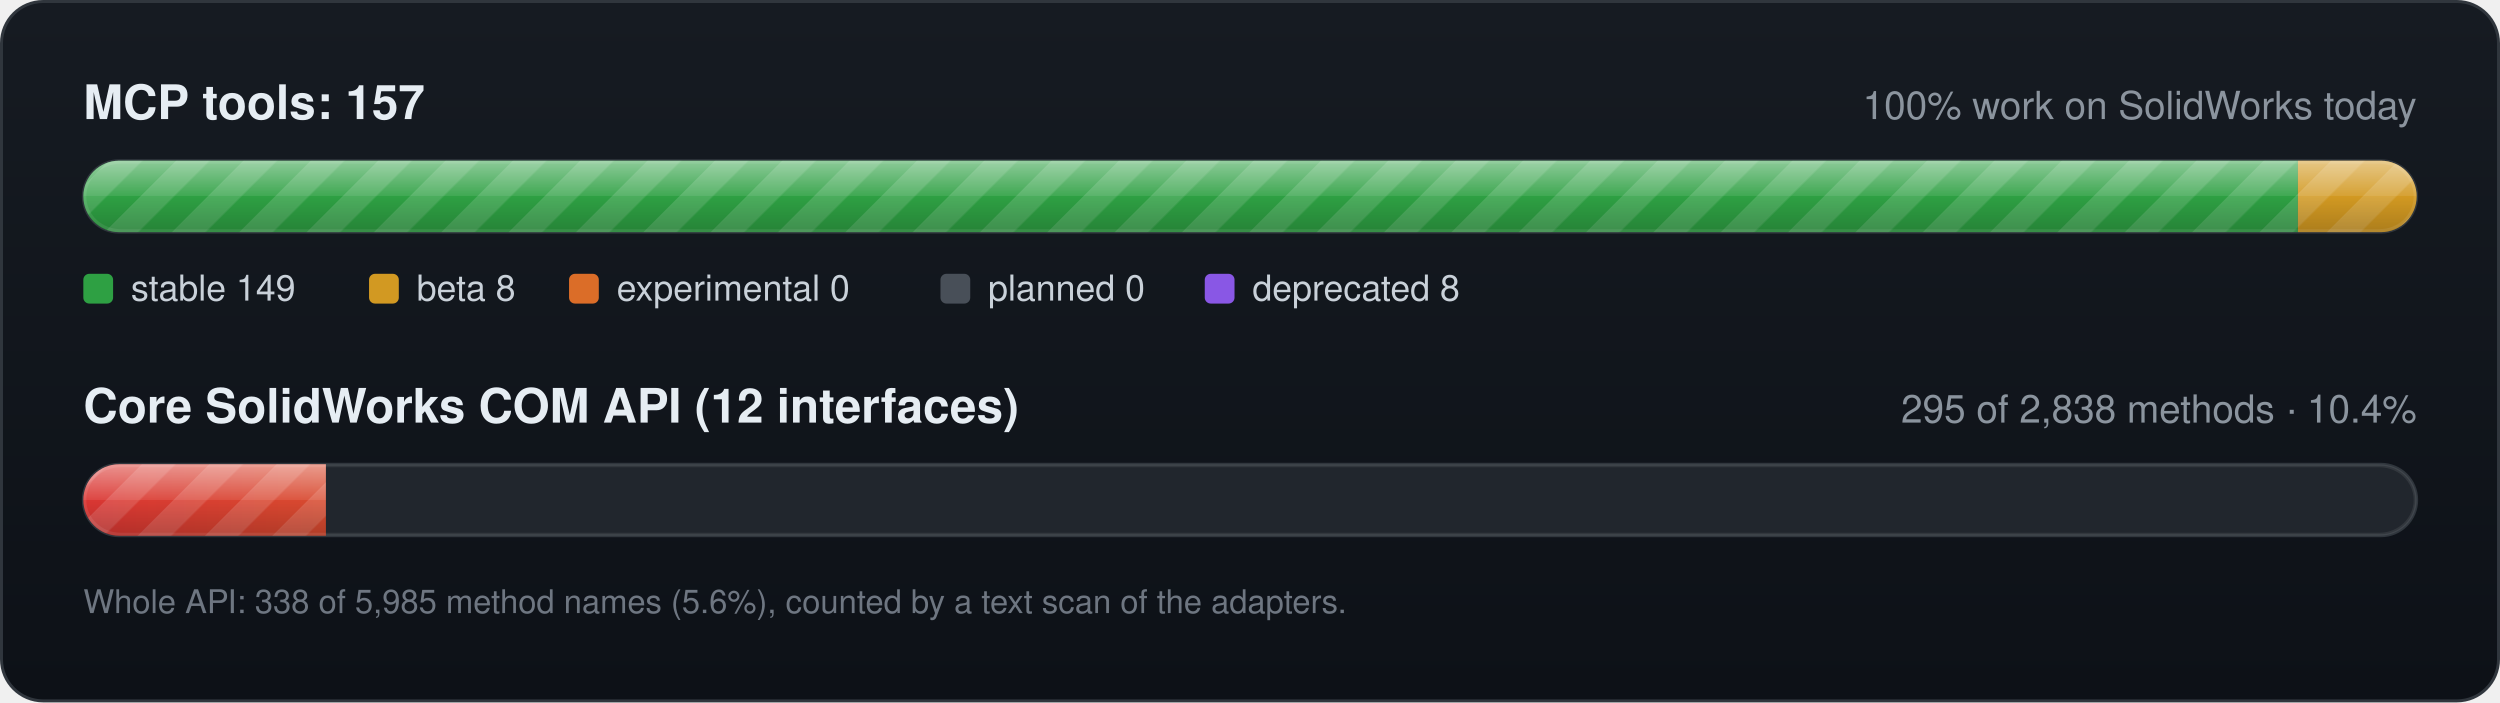
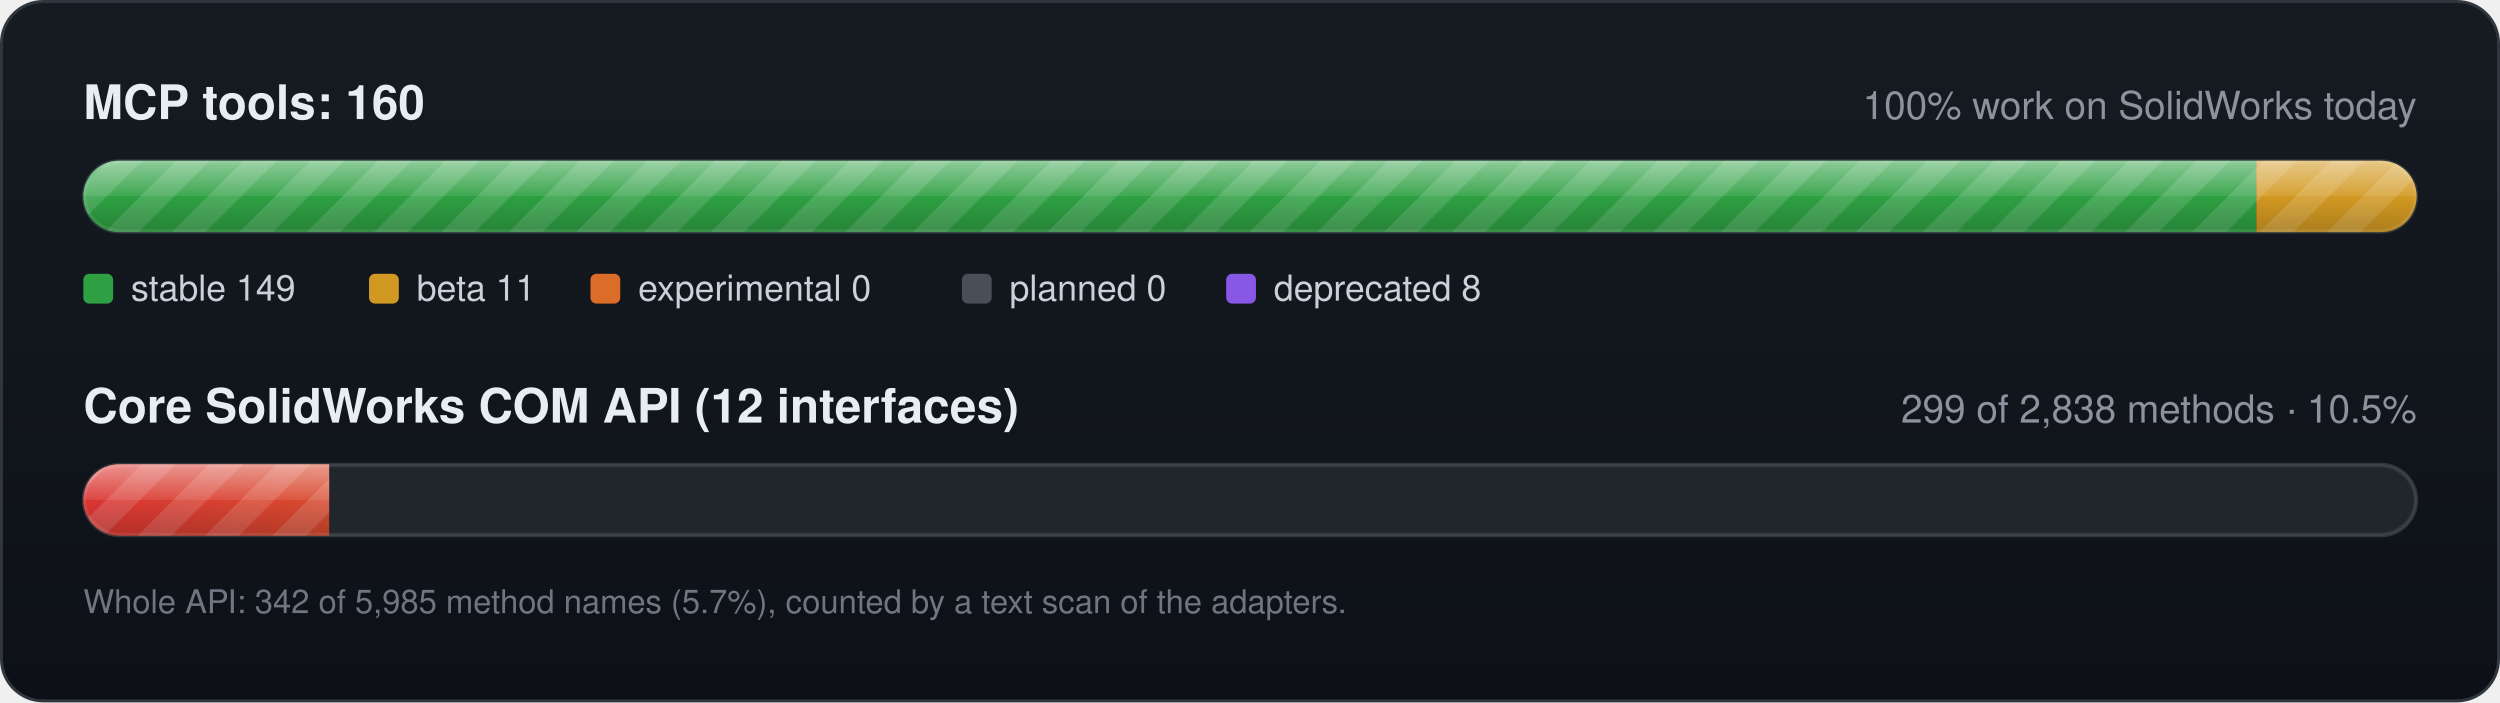
<svg xmlns="http://www.w3.org/2000/svg" width="840" height="236" viewBox="0 0 840 236" role="img" aria-label="Project progress">
  <defs>
    <linearGradient id="panel" x1="0" y1="0" x2="0" y2="1">
      <stop offset="0" stop-color="#161b22" />
      <stop offset="1" stop-color="#0d1117" />
    </linearGradient>
    <linearGradient id="gloss" x1="0" y1="0" x2="0" y2="1">
      <stop offset="0" stop-color="#fff" stop-opacity=".45" />
      <stop offset=".5" stop-color="#fff" stop-opacity=".08" />
      <stop offset=".5" stop-color="#000" stop-opacity="0" />
      <stop offset="1" stop-color="#000" stop-opacity=".18" />
    </linearGradient>
    <linearGradient id="heat" gradientUnits="userSpaceOnUse" x1="28" y1="0" x2="812" y2="0">
      <stop offset="0" stop-color="#da3633" />
      <stop offset=".5" stop-color="#d29922" />
      <stop offset="1" stop-color="#2ea043" />
    </linearGradient>
    <pattern id="stripes" width="16" height="16" patternUnits="userSpaceOnUse" patternTransform="rotate(45)">
      <rect width="8" height="16" fill="#fff" fill-opacity=".14" />
      <animateTransform attributeName="patternTransform" type="translate" additive="sum" from="0 0" to="16 0" dur="1.6s" repeatCount="indefinite" />
    </pattern>
    <clipPath id="track-tools">
      <rect x="28" y="54" width="784" height="24" rx="12.0" />
    </clipPath>
    <clipPath id="track-com">
      <rect x="28" y="156" width="784" height="24" rx="12.0" />
    </clipPath>
  </defs>
  <rect x=".5" y=".5" width="839" height="235" rx="14" fill="url(#panel)" stroke="#30363d" />
-   <text x="28" y="40" font-family="-apple-system,'Segoe UI',Helvetica,Arial,sans-serif" font-size="16" fill="#e6edf3" font-weight="600" text-anchor="start">MCP tools: 157</text>
+   <text x="28" y="40" font-family="-apple-system,'Segoe UI',Helvetica,Arial,sans-serif" font-size="16" fill="#e6edf3" font-weight="600" text-anchor="start">MCP tools: 160</text>
  <text x="812" y="40" font-family="-apple-system,'Segoe UI',Helvetica,Arial,sans-serif" font-size="13" fill="#8b949e" font-weight="400" text-anchor="end">100% work on SolidWorks today</text>
  <rect x="28" y="54" width="784" height="24" rx="12.0" fill="#21262d" stroke="#30363d" />
  <g clip-path="url(#track-tools)">
-     <rect x="28.0" y="54" width="744.1" height="24" fill="#2ea043" />
-     <rect x="772.1" y="54" width="39.9" height="24" fill="#d29922" />
+     <rect x="28.0" y="54" width="730.1" height="24" fill="#2ea043" />
+     <rect x="758.1" y="54" width="53.9" height="24" fill="#d29922" />
    <rect x="812.0" y="54" width="0.0" height="24" fill="#db6d28" />
    <rect x="28" y="54" width="784.0" height="24" fill="url(#stripes)" />
    <rect x="28" y="54" width="784.0" height="24" fill="url(#gloss)" />
  </g>
  <rect x="28.5" y="54.5" width="783" height="23" rx="12.0" fill="none" stroke="#fff" stroke-opacity=".08" />
  <rect x="28" y="92" width="10" height="10" rx="2" fill="#2ea043" />
  <text x="44" y="101" font-family="-apple-system,'Segoe UI',Helvetica,Arial,sans-serif" font-size="12" fill="#c9d1d9" font-weight="400" text-anchor="start">stable 149</text>
  <rect x="124" y="92" width="10" height="10" rx="2" fill="#d29922" />
-   <text x="140" y="101" font-family="-apple-system,'Segoe UI',Helvetica,Arial,sans-serif" font-size="12" fill="#c9d1d9" font-weight="400" text-anchor="start">beta 8</text>
-   <rect x="191.2" y="92" width="10" height="10" rx="2" fill="#db6d28" />
-   <text x="207.2" y="101" font-family="-apple-system,'Segoe UI',Helvetica,Arial,sans-serif" font-size="12" fill="#c9d1d9" font-weight="400" text-anchor="start">experimental 0</text>
-   <rect x="316" y="92" width="10" height="10" rx="2" fill="#484f58" />
-   <text x="332" y="101" font-family="-apple-system,'Segoe UI',Helvetica,Arial,sans-serif" font-size="12" fill="#c9d1d9" font-weight="400" text-anchor="start">planned 0</text>
-   <rect x="404.8" y="92" width="10" height="10" rx="2" fill="#8957e5" />
-   <text x="420.8" y="101" font-family="-apple-system,'Segoe UI',Helvetica,Arial,sans-serif" font-size="12" fill="#c9d1d9" font-weight="400" text-anchor="start">deprecated 8</text>
+   <text x="140" y="101" font-family="-apple-system,'Segoe UI',Helvetica,Arial,sans-serif" font-size="12" fill="#c9d1d9" font-weight="400" text-anchor="start">beta 11</text>
+   <rect x="198.4" y="92" width="10" height="10" rx="2" fill="#db6d28" />
+   <text x="214.4" y="101" font-family="-apple-system,'Segoe UI',Helvetica,Arial,sans-serif" font-size="12" fill="#c9d1d9" font-weight="400" text-anchor="start">experimental 0</text>
+   <rect x="323.2" y="92" width="10" height="10" rx="2" fill="#484f58" />
+   <text x="339.2" y="101" font-family="-apple-system,'Segoe UI',Helvetica,Arial,sans-serif" font-size="12" fill="#c9d1d9" font-weight="400" text-anchor="start">planned 0</text>
+   <rect x="412" y="92" width="10" height="10" rx="2" fill="#8957e5" />
+   <text x="428" y="101" font-family="-apple-system,'Segoe UI',Helvetica,Arial,sans-serif" font-size="12" fill="#c9d1d9" font-weight="400" text-anchor="start">deprecated 8</text>
  <text x="28" y="142" font-family="-apple-system,'Segoe UI',Helvetica,Arial,sans-serif" font-size="16" fill="#e6edf3" font-weight="600" text-anchor="start">Core SolidWorks COM API (12 interfaces)</text>
-   <text x="812" y="142" font-family="-apple-system,'Segoe UI',Helvetica,Arial,sans-serif" font-size="13" fill="#8b949e" font-weight="400" text-anchor="end">295 of 2,838 methods · 10.4%</text>
+   <text x="812" y="142" font-family="-apple-system,'Segoe UI',Helvetica,Arial,sans-serif" font-size="13" fill="#8b949e" font-weight="400" text-anchor="end">299 of 2,838 methods · 10.5%</text>
  <rect x="28" y="156" width="784" height="24" rx="12.0" fill="#21262d" stroke="#30363d" />
  <g clip-path="url(#track-com)">
-     <rect x="28.0" y="156" width="81.5" height="24" fill="url(#heat)" />
-     <rect x="28" y="156" width="81.5" height="24" fill="url(#stripes)" />
-     <rect x="28" y="156" width="81.5" height="24" fill="url(#gloss)" />
+     <rect x="28.0" y="156" width="82.6" height="24" fill="url(#heat)" />
+     <rect x="28" y="156" width="82.6" height="24" fill="url(#stripes)" />
+     <rect x="28" y="156" width="82.6" height="24" fill="url(#gloss)" />
  </g>
  <rect x="28.5" y="156.5" width="783" height="23" rx="12.0" fill="none" stroke="#fff" stroke-opacity=".08" />
-   <text x="28" y="206" font-family="-apple-system,'Segoe UI',Helvetica,Arial,sans-serif" font-size="11" fill="#6e7681" font-weight="400" text-anchor="start">Whole API: 338 of 5,985 method names (5.6%), counted by a text scan of the adapters.</text>
+   <text x="28" y="206" font-family="-apple-system,'Segoe UI',Helvetica,Arial,sans-serif" font-size="11" fill="#6e7681" font-weight="400" text-anchor="start">Whole API: 342 of 5,985 method names (5.7%), counted by a text scan of the adapters.</text>
</svg>
